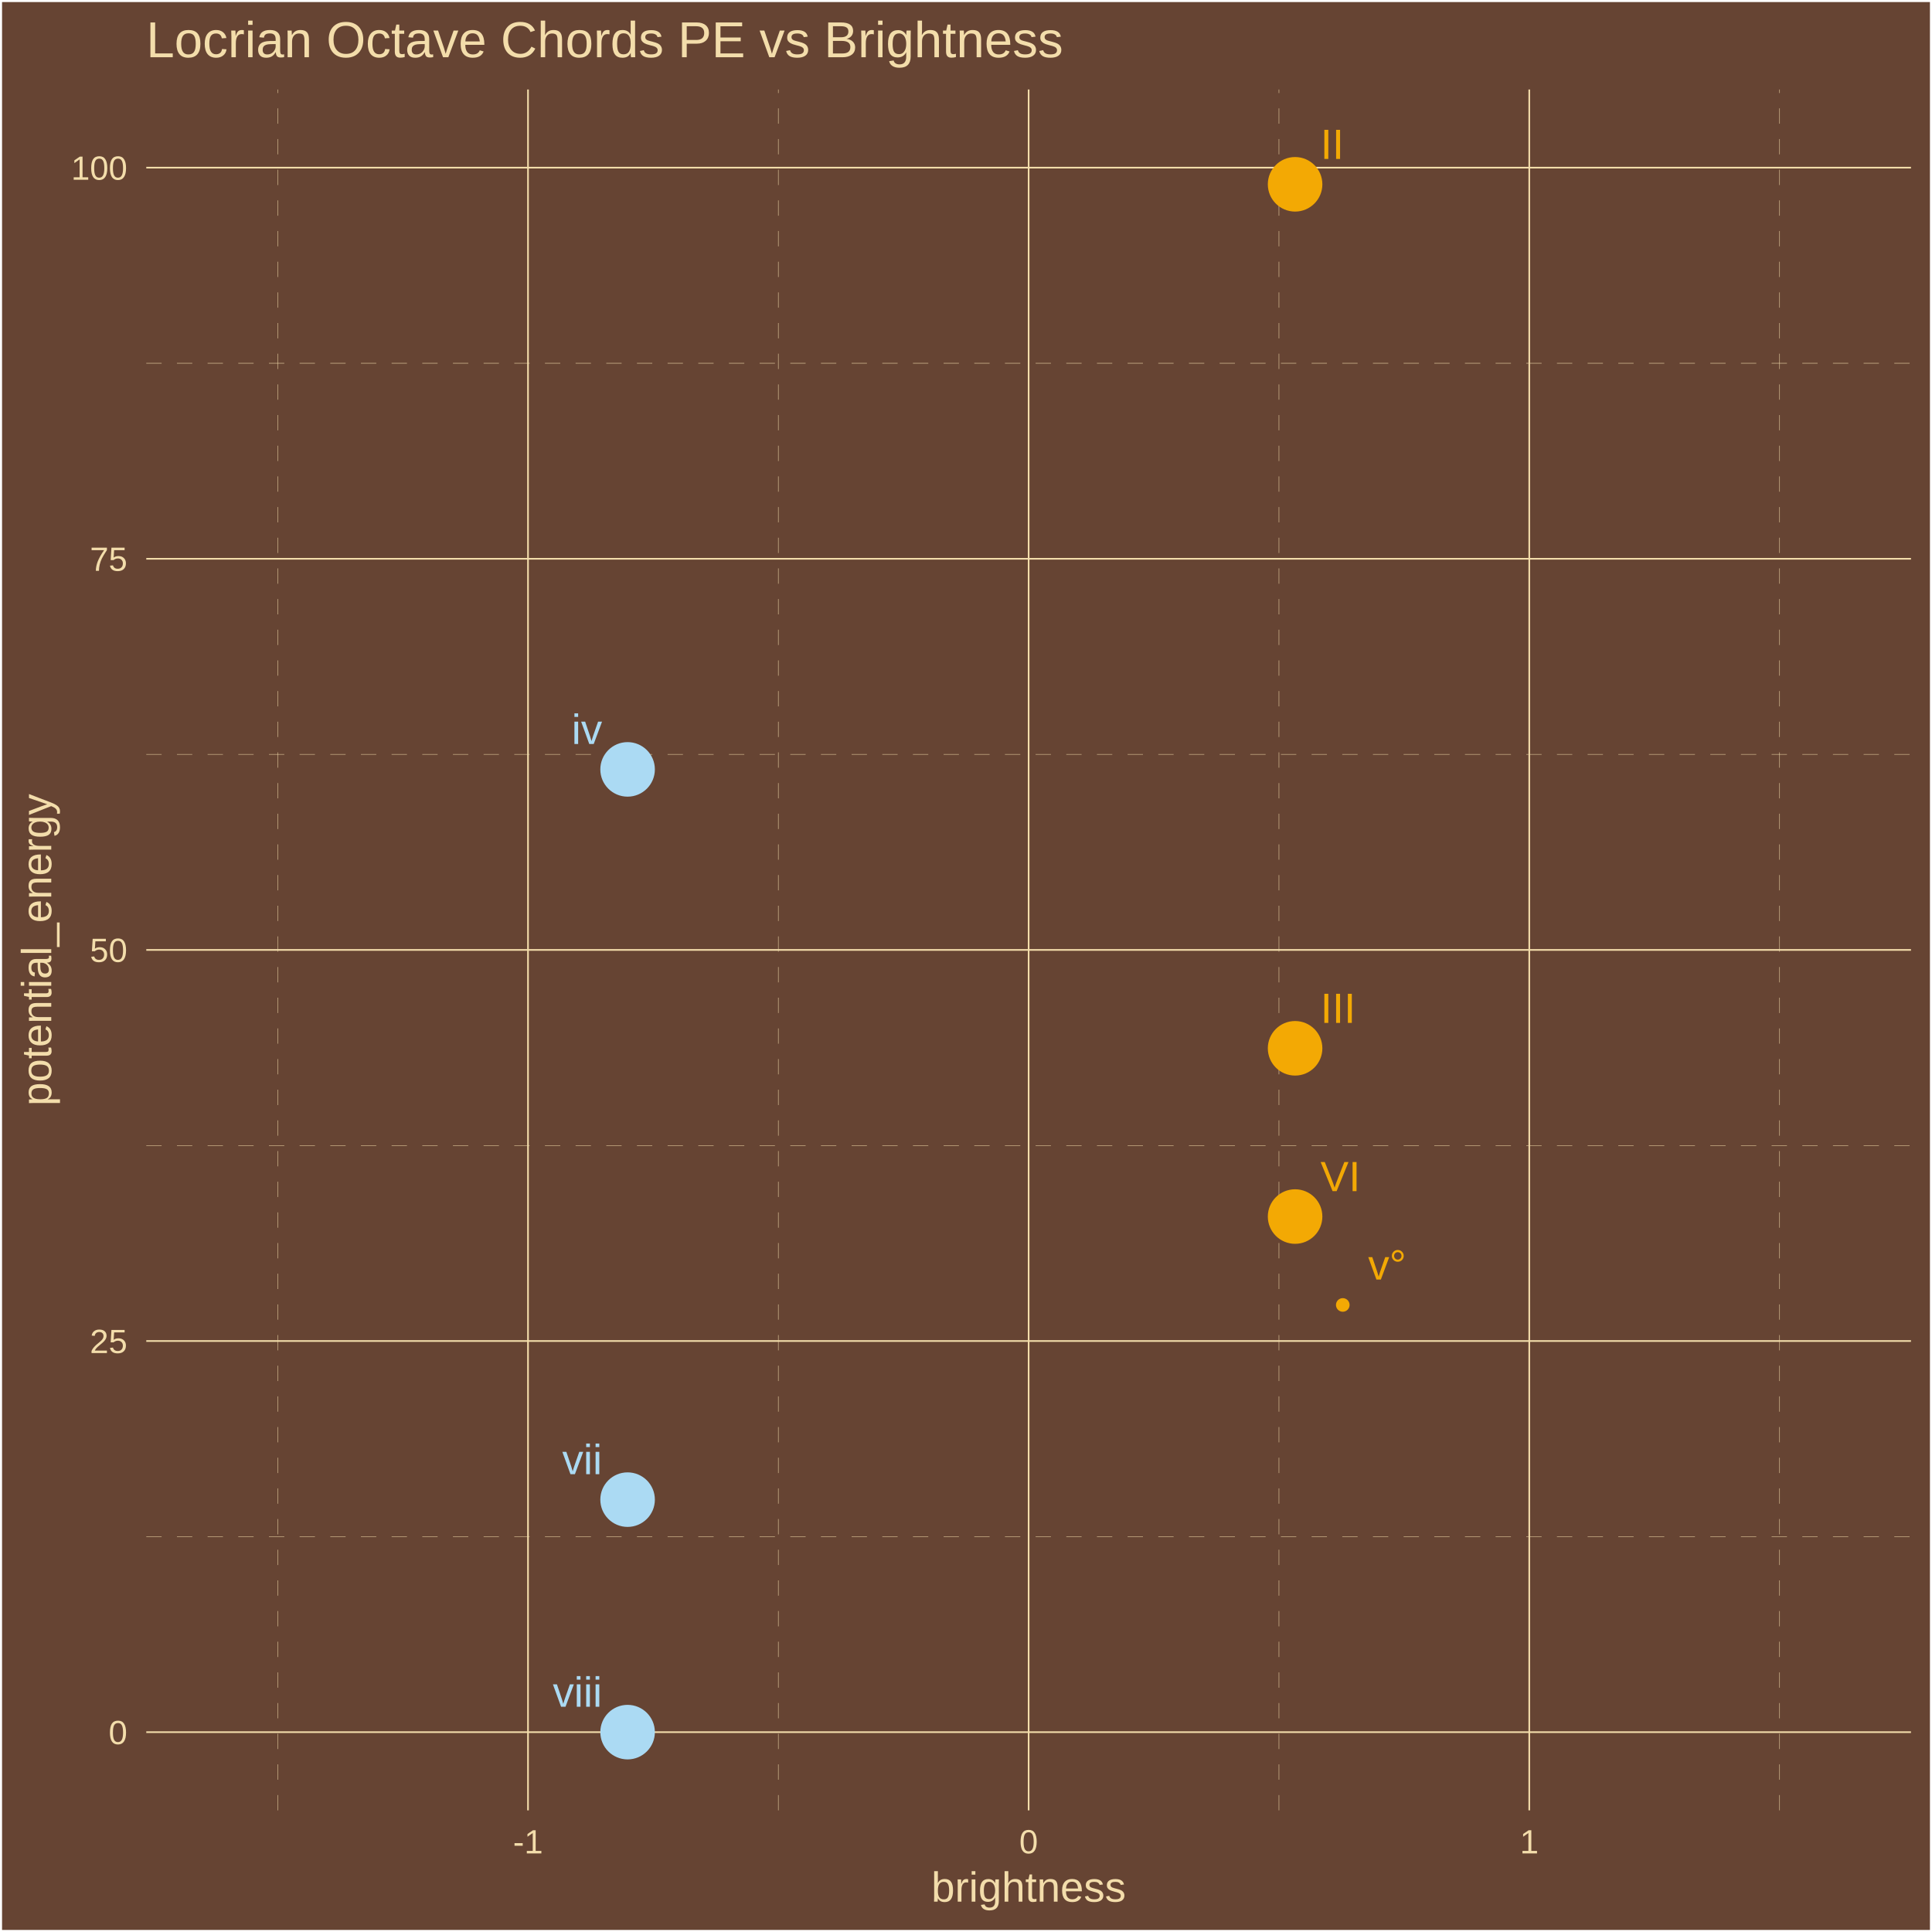
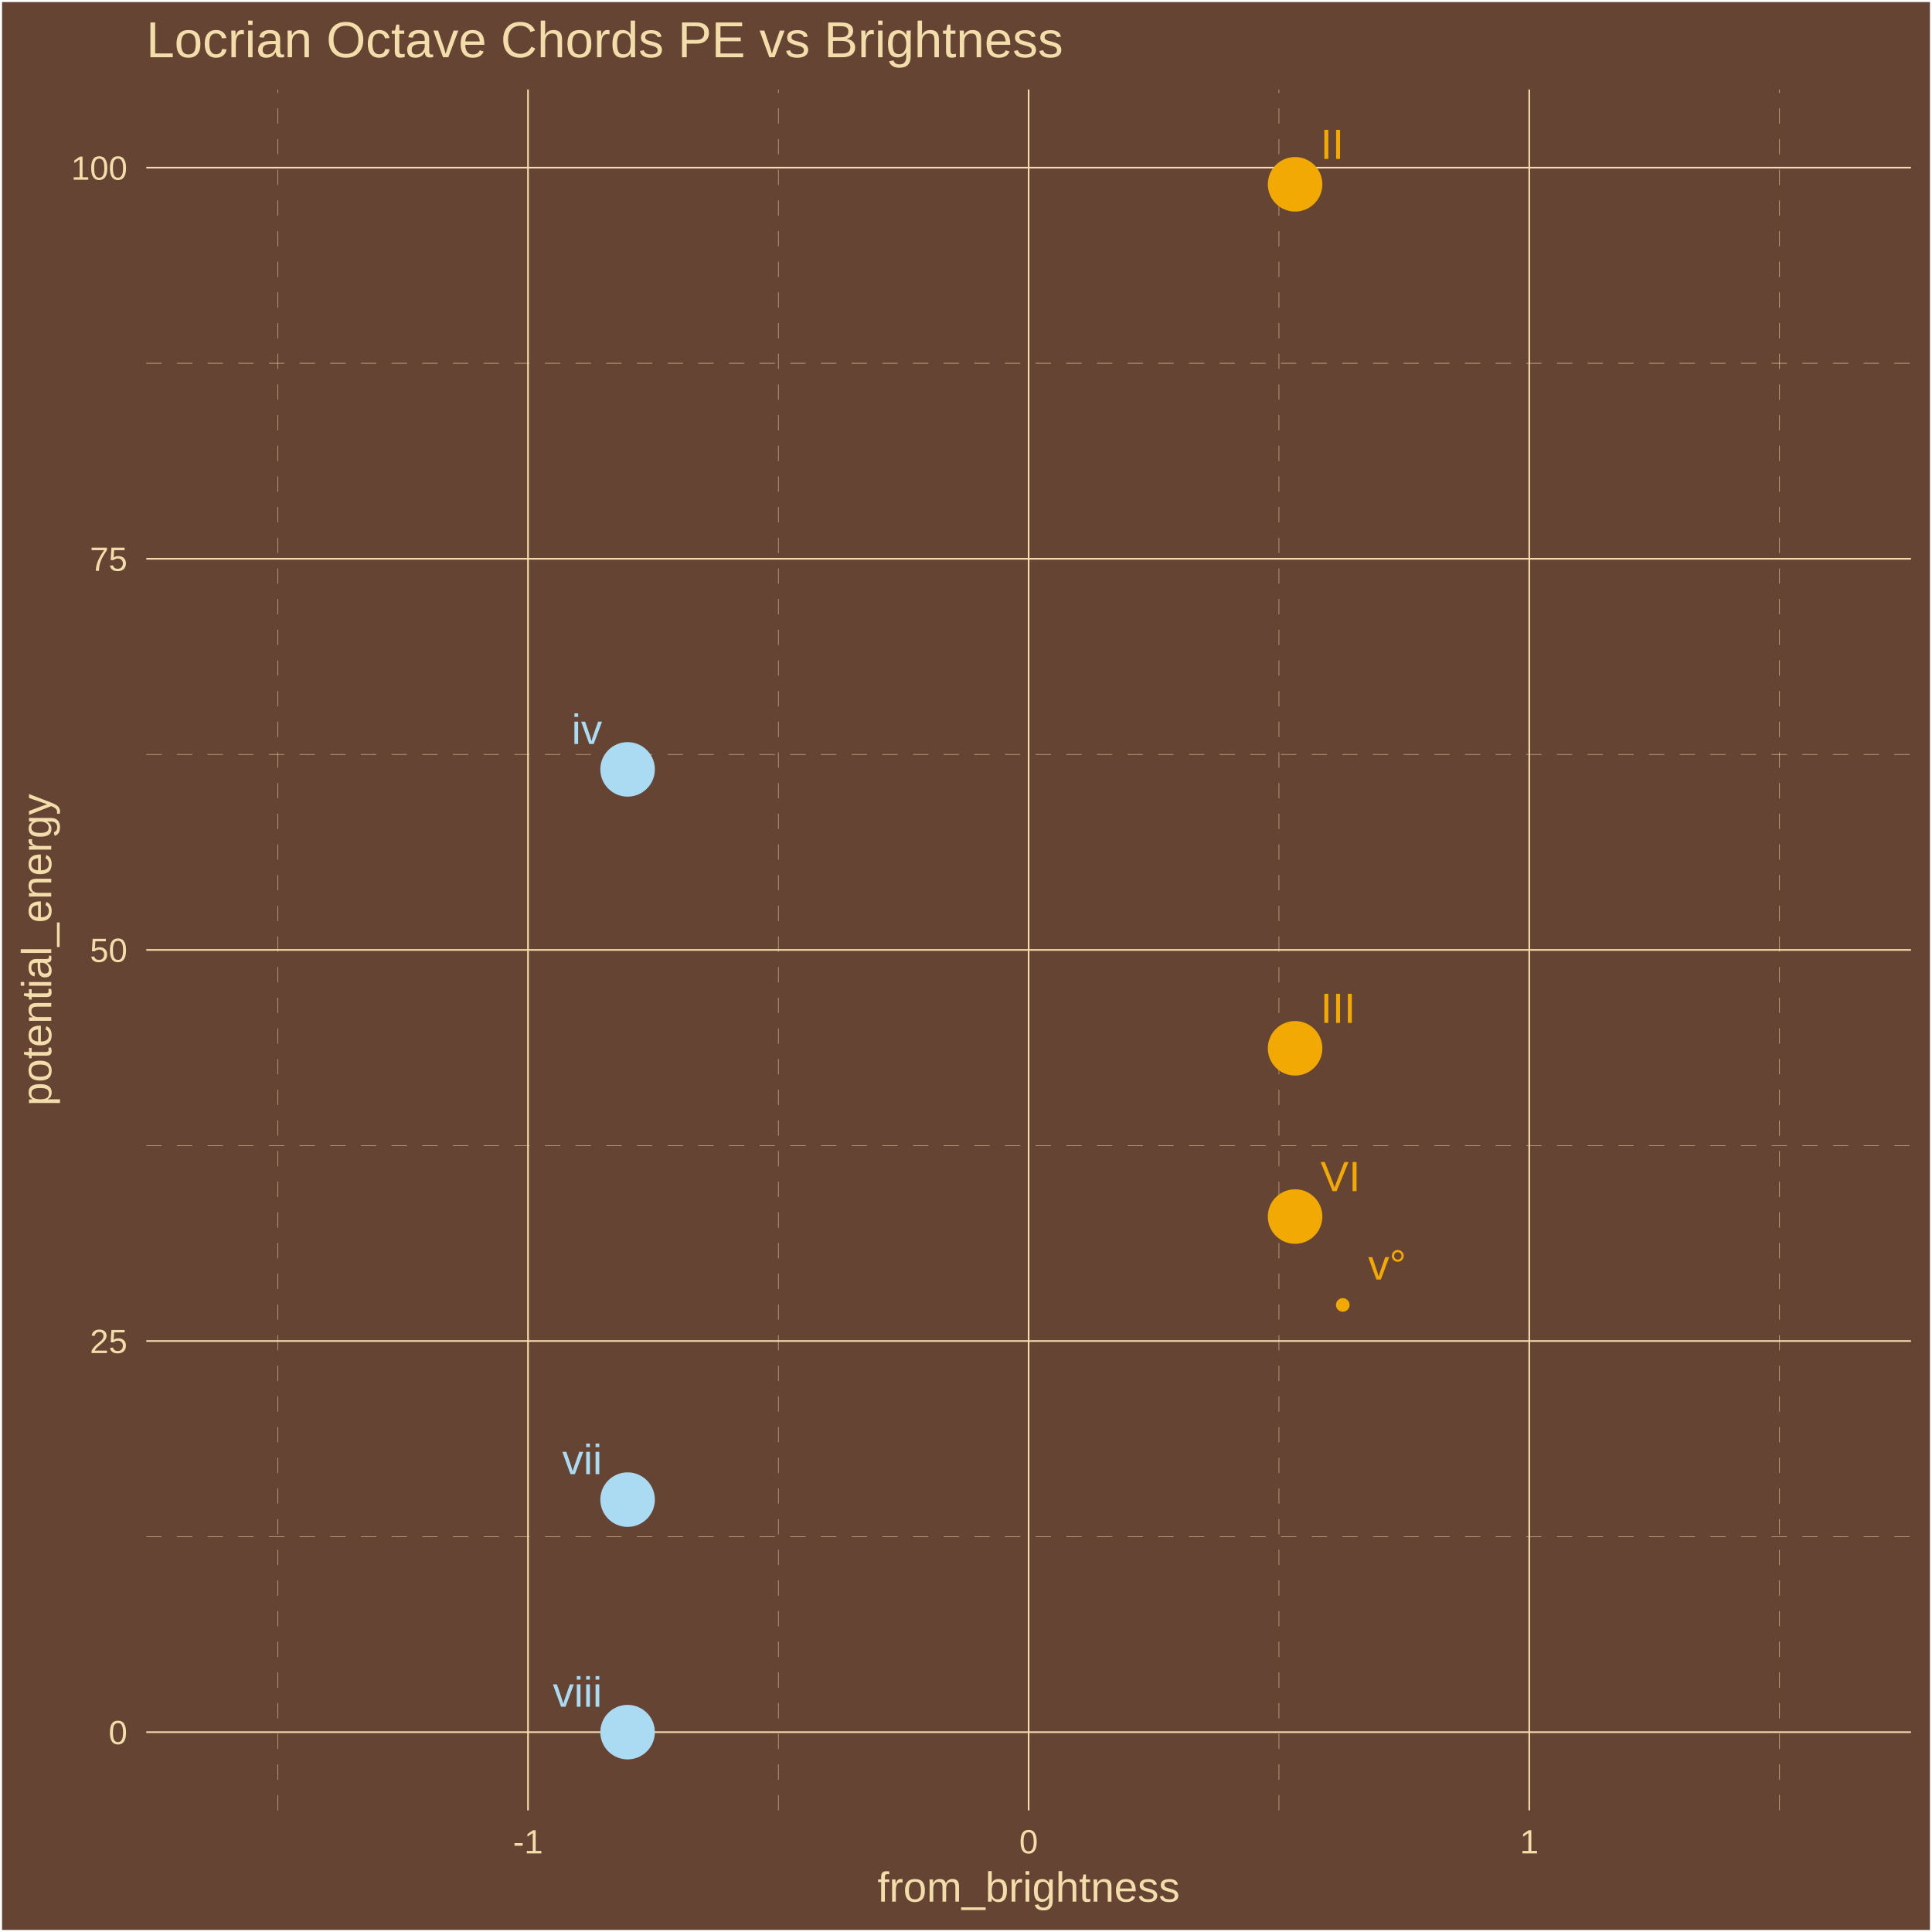
<svg xmlns="http://www.w3.org/2000/svg" class="svglite" width="504.00pt" height="504.00pt" viewBox="0 0 504.00 504.00">
  <defs>
    <style type="text/css">
    .svglite line, .svglite polyline, .svglite polygon, .svglite path, .svglite rect, .svglite circle {
      fill: none;
      stroke: #000000;
      stroke-linecap: round;
      stroke-linejoin: round;
      stroke-miterlimit: 10.00;
    }
    .svglite text {
      white-space: pre;
    }
  </style>
  </defs>
  <rect width="100%" height="100%" style="stroke: none; fill: #664433;" />
  <defs>
    <clipPath id="cpMC4wMHw1MDQuMDB8MC4wMHw1MDQuMDA=">
      <rect x="0.00" y="0.00" width="504.00" height="504.00" />
    </clipPath>
  </defs>
  <g clip-path="url(#cpMC4wMHw1MDQuMDB8MC4wMHw1MDQuMDA=)">
    <rect x="0.00" y="0" width="504.00" height="504.00" style="stroke-width: 1.07; stroke: #FFFFFF; fill: #664433;" />
  </g>
  <defs>
    <clipPath id="cpMzguMTZ8NDk4LjUyfDIzLjM0fDQ3Mi4yNw==">
      <rect x="38.16" y="23.34" width="460.36" height="448.93" />
    </clipPath>
  </defs>
  <g clip-path="url(#cpMzguMTZ8NDk4LjUyfDIzLjM0fDQ3Mi4yNw==)">
    <rect x="38.16" y="23.34" width="460.36" height="448.93" style="stroke-width: 1.07; stroke: none; fill: #664433;" />
    <polyline points="38.16,400.85 498.52,400.85 " style="stroke-width: 0.11; stroke: #F3DDAB; stroke-dasharray: 4.00,4.00; stroke-linecap: butt;" />
    <polyline points="38.16,298.82 498.52,298.82 " style="stroke-width: 0.11; stroke: #F3DDAB; stroke-dasharray: 4.00,4.00; stroke-linecap: butt;" />
    <polyline points="38.16,196.79 498.52,196.79 " style="stroke-width: 0.11; stroke: #F3DDAB; stroke-dasharray: 4.00,4.00; stroke-linecap: butt;" />
    <polyline points="38.16,94.76 498.52,94.76 " style="stroke-width: 0.11; stroke: #F3DDAB; stroke-dasharray: 4.00,4.00; stroke-linecap: butt;" />
    <polyline points="72.44,472.27 72.44,23.34 " style="stroke-width: 0.11; stroke: #F3DDAB; stroke-dasharray: 4.00,4.00; stroke-linecap: butt;" />
    <polyline points="203.04,472.27 203.04,23.34 " style="stroke-width: 0.11; stroke: #F3DDAB; stroke-dasharray: 4.00,4.00; stroke-linecap: butt;" />
    <polyline points="333.64,472.27 333.64,23.34 " style="stroke-width: 0.11; stroke: #F3DDAB; stroke-dasharray: 4.00,4.00; stroke-linecap: butt;" />
    <polyline points="464.24,472.27 464.24,23.34 " style="stroke-width: 0.11; stroke: #F3DDAB; stroke-dasharray: 4.00,4.00; stroke-linecap: butt;" />
    <polyline points="38.16,451.86 498.52,451.86 " style="stroke-width: 0.43; stroke: #F3DDAB; stroke-linecap: butt;" />
    <polyline points="38.16,349.83 498.52,349.83 " style="stroke-width: 0.43; stroke: #F3DDAB; stroke-linecap: butt;" />
    <polyline points="38.16,247.80 498.52,247.80 " style="stroke-width: 0.43; stroke: #F3DDAB; stroke-linecap: butt;" />
    <polyline points="38.16,145.77 498.52,145.77 " style="stroke-width: 0.43; stroke: #F3DDAB; stroke-linecap: butt;" />
    <polyline points="38.16,43.74 498.52,43.74 " style="stroke-width: 0.43; stroke: #F3DDAB; stroke-linecap: butt;" />
    <polyline points="137.74,472.27 137.74,23.34 " style="stroke-width: 0.43; stroke: #F3DDAB; stroke-linecap: butt;" />
    <polyline points="268.34,472.27 268.34,23.34 " style="stroke-width: 0.43; stroke: #F3DDAB; stroke-linecap: butt;" />
    <polyline points="398.94,472.27 398.94,23.34 " style="stroke-width: 0.43; stroke: #F3DDAB; stroke-linecap: butt;" />
    <circle cx="163.72" cy="451.86" r="6.76" style="stroke-width: 0.71; stroke: #ABDAF3; fill: #ABDAF3;" />
    <circle cx="163.72" cy="391.21" r="6.76" style="stroke-width: 0.71; stroke: #ABDAF3; fill: #ABDAF3;" />
    <circle cx="337.85" cy="317.36" r="6.76" style="stroke-width: 0.71; stroke: #F3A904; fill: #F3A904;" />
    <circle cx="350.29" cy="340.42" r="1.42" style="stroke-width: 0.71; stroke: #F3A904; fill: #F3A904;" />
    <circle cx="163.72" cy="200.71" r="6.76" style="stroke-width: 0.71; stroke: #ABDAF3; fill: #ABDAF3;" />
    <circle cx="337.85" cy="273.47" r="6.76" style="stroke-width: 0.71; stroke: #F3A904; fill: #F3A904;" />
    <circle cx="337.85" cy="48.08" r="6.76" style="stroke-width: 0.71; stroke: #F3A904; fill: #F3A904;" />
    <polygon points="138.62,451.86 161.56,451.86 161.47,451.86 161.82,451.84 162.16,451.77 162.48,451.65 162.78,451.48 163.05,451.26 163.28,451.00 163.47,450.70 163.60,450.38 163.69,450.05 163.72,449.70 163.72,449.70 163.72,431.71 163.72,431.71 163.69,431.36 163.60,431.02 163.47,430.70 163.28,430.41 163.05,430.15 162.78,429.93 162.48,429.76 162.16,429.63 161.82,429.56 161.56,429.55 138.62,429.55 138.88,429.56 138.53,429.55 138.18,429.59 137.85,429.69 137.54,429.84 137.25,430.03 137.00,430.28 136.79,430.55 136.63,430.86 136.52,431.19 136.46,431.53 136.46,431.71 136.46,449.70 136.46,449.53 136.46,449.87 136.52,450.22 136.63,450.55 136.79,450.85 137.00,451.13 137.25,451.37 137.54,451.57 137.85,451.72 138.18,451.82 138.53,451.86 " style="stroke-width: nan; stroke: none;" />
    <text x="157.09" y="445.24" text-anchor="end" style="font-size: 11.04px;fill: #ABDAF3; font-family: &quot;Arial&quot;;" textLength="12.86px" lengthAdjust="spacingAndGlyphs">viii</text>
    <polygon points="141.06,391.21 161.56,391.21 161.47,391.20 161.82,391.19 162.16,391.12 162.48,391.00 162.78,390.82 163.05,390.60 163.28,390.34 163.47,390.05 163.60,389.73 163.69,389.39 163.72,389.05 163.72,389.05 163.72,371.05 163.72,371.05 163.69,370.71 163.60,370.37 163.47,370.05 163.28,369.76 163.05,369.50 162.78,369.28 162.48,369.10 162.16,368.98 161.82,368.91 161.56,368.89 141.06,368.89 141.32,368.91 140.98,368.90 140.63,368.94 140.30,369.03 139.98,369.18 139.70,369.38 139.45,369.62 139.24,369.90 139.08,370.21 138.97,370.54 138.91,370.88 138.90,371.05 138.90,389.05 138.91,388.87 138.91,389.22 138.97,389.56 139.08,389.89 139.24,390.20 139.45,390.48 139.70,390.72 139.98,390.92 140.30,391.07 140.63,391.16 140.98,391.20 " style="stroke-width: nan; stroke: none;" />
    <text x="157.09" y="384.58" text-anchor="end" style="font-size: 11.04px;fill: #ABDAF3; font-family: &quot;Arial&quot;;" textLength="10.41px" lengthAdjust="spacingAndGlyphs">vii</text>
    <polygon points="340.01,317.36 360.51,317.36 360.43,317.36 360.78,317.34 361.12,317.27 361.44,317.15 361.74,316.98 362.01,316.76 362.24,316.50 362.43,316.20 362.56,315.88 362.65,315.54 362.67,315.20 362.67,315.20 362.67,297.20 362.67,297.20 362.65,296.86 362.56,296.52 362.43,296.20 362.24,295.91 362.01,295.65 361.74,295.43 361.44,295.25 361.12,295.13 360.78,295.06 360.51,295.04 340.01,295.04 340.27,295.06 339.92,295.05 339.58,295.09 339.24,295.19 338.93,295.33 338.64,295.53 338.39,295.77 338.18,296.05 338.02,296.36 337.91,296.69 337.86,297.03 337.85,297.20 337.85,315.20 337.86,315.02 337.86,315.37 337.91,315.71 338.02,316.04 338.18,316.35 338.39,316.63 338.64,316.87 338.93,317.07 339.24,317.22 339.58,317.31 339.92,317.36 " style="stroke-width: nan; stroke: none;" />
    <text x="344.47" y="310.73" style="font-size: 11.04px;fill: #F3A904; font-family: &quot;Arial&quot;;" textLength="10.43px" lengthAdjust="spacingAndGlyphs">VI</text>
    <polygon points="352.45,340.42 372.46,340.42 372.37,340.42 372.72,340.41 373.06,340.34 373.38,340.21 373.68,340.04 373.95,339.82 374.18,339.56 374.37,339.27 374.50,338.95 374.59,338.61 374.62,338.26 374.62,338.26 374.62,320.27 374.62,320.27 374.59,319.92 374.50,319.59 374.37,319.27 374.18,318.97 373.95,318.71 373.68,318.49 373.38,318.32 373.06,318.20 372.72,318.13 372.46,318.11 352.45,318.11 352.71,318.13 352.36,318.11 352.02,318.15 351.68,318.25 351.37,318.40 351.08,318.60 350.83,318.84 350.62,319.12 350.46,319.42 350.35,319.75 350.29,320.10 350.29,320.27 350.29,338.26 350.29,338.09 350.29,338.44 350.35,338.78 350.46,339.11 350.62,339.42 350.83,339.70 351.08,339.94 351.37,340.13 351.68,340.28 352.02,340.38 352.36,340.42 " style="stroke-width: nan; stroke: none;" />
    <text x="356.91" y="333.80" style="font-size: 11.04px;fill: #F3A904; font-family: &quot;Arial&quot;;" textLength="9.93px" lengthAdjust="spacingAndGlyphs">v°</text>
    <polygon points="143.51,200.71 161.56,200.71 161.47,200.71 161.82,200.70 162.16,200.63 162.48,200.50 162.78,200.33 163.05,200.11 163.28,199.85 163.47,199.55 163.60,199.23 163.69,198.90 163.72,198.55 163.72,198.55 163.72,180.56 163.72,180.56 163.69,180.21 163.60,179.87 163.47,179.55 163.28,179.26 163.05,179.00 162.78,178.78 162.48,178.61 162.16,178.48 161.82,178.41 161.56,178.40 143.51,178.40 143.77,178.41 143.43,178.40 143.08,178.44 142.75,178.54 142.43,178.69 142.15,178.88 141.90,179.13 141.69,179.40 141.53,179.71 141.41,180.04 141.36,180.38 141.35,180.56 141.35,198.55 141.36,198.38 141.36,198.72 141.41,199.07 141.53,199.40 141.69,199.71 141.90,199.98 142.15,200.22 142.43,200.42 142.75,200.57 143.08,200.67 143.43,200.71 " style="stroke-width: nan; stroke: none;" />
    <text x="157.09" y="194.09" text-anchor="end" style="font-size: 11.04px;fill: #ABDAF3; font-family: &quot;Arial&quot;;" textLength="7.96px" lengthAdjust="spacingAndGlyphs">iv</text>
    <polygon points="340.01,273.47 359.29,273.47 359.20,273.47 359.55,273.45 359.89,273.38 360.22,273.26 360.52,273.08 360.79,272.87 361.02,272.60 361.20,272.31 361.34,271.99 361.42,271.65 361.45,271.31 361.45,271.31 361.45,253.31 361.45,253.31 361.42,252.97 361.34,252.63 361.20,252.31 361.02,252.02 360.79,251.76 360.52,251.54 360.22,251.36 359.89,251.24 359.55,251.17 359.29,251.15 340.01,251.15 340.27,251.17 339.92,251.16 339.58,251.20 339.24,251.29 338.93,251.44 338.64,251.64 338.39,251.88 338.18,252.16 338.02,252.47 337.91,252.80 337.86,253.14 337.85,253.31 337.85,271.31 337.86,271.13 337.86,271.48 337.91,271.82 338.02,272.15 338.18,272.46 338.39,272.74 338.64,272.98 338.93,273.18 339.24,273.33 339.58,273.42 339.92,273.47 " style="stroke-width: nan; stroke: none;" />
    <text x="344.47" y="266.84" style="font-size: 11.04px;fill: #F3A904; font-family: &quot;Arial&quot;;" textLength="9.20px" lengthAdjust="spacingAndGlyphs">III</text>
    <polygon points="340.01,48.08 356.22,48.08 356.14,48.08 356.48,48.07 356.82,48.00 357.15,47.87 357.45,47.70 357.72,47.48 357.95,47.22 358.14,46.93 358.27,46.61 358.36,46.27 358.38,45.92 358.38,45.92 358.38,27.93 358.38,27.93 358.36,27.58 358.27,27.25 358.14,26.93 357.95,26.63 357.72,26.37 357.45,26.15 357.15,25.98 356.82,25.85 356.48,25.78 356.22,25.77 340.01,25.77 340.27,25.78 339.92,25.77 339.58,25.81 339.24,25.91 338.93,26.06 338.64,26.26 338.39,26.50 338.18,26.77 338.02,27.08 337.91,27.41 337.86,27.76 337.85,27.93 337.85,45.92 337.86,45.75 337.86,46.10 337.91,46.44 338.02,46.77 338.18,47.08 338.39,47.35 338.64,47.60 338.93,47.79 339.24,47.94 339.58,48.04 339.92,48.08 " style="stroke-width: nan; stroke: none;" />
    <text x="344.47" y="41.46" style="font-size: 11.04px;fill: #F3A904; font-family: &quot;Arial&quot;;" textLength="6.13px" lengthAdjust="spacingAndGlyphs">II</text>
  </g>
  <g clip-path="url(#cpMC4wMHw1MDQuMDB8MC4wMHw1MDQuMDA=)">
    <text x="33.23" y="455.01" text-anchor="end" style="font-size: 8.80px;fill: #F3DDAB; font-family: &quot;Arial&quot;;" textLength="4.90px" lengthAdjust="spacingAndGlyphs">0</text>
    <text x="33.23" y="352.98" text-anchor="end" style="font-size: 8.80px;fill: #F3DDAB; font-family: &quot;Arial&quot;;" textLength="9.79px" lengthAdjust="spacingAndGlyphs">25</text>
    <text x="33.23" y="250.95" text-anchor="end" style="font-size: 8.80px;fill: #F3DDAB; font-family: &quot;Arial&quot;;" textLength="9.79px" lengthAdjust="spacingAndGlyphs">50</text>
    <text x="33.23" y="148.92" text-anchor="end" style="font-size: 8.80px;fill: #F3DDAB; font-family: &quot;Arial&quot;;" textLength="9.79px" lengthAdjust="spacingAndGlyphs">75</text>
    <text x="33.23" y="46.90" text-anchor="end" style="font-size: 8.80px;fill: #F3DDAB; font-family: &quot;Arial&quot;;" textLength="14.69px" lengthAdjust="spacingAndGlyphs">100</text>
    <text x="137.74" y="483.50" text-anchor="middle" style="font-size: 8.80px;fill: #F3DDAB; font-family: &quot;Arial&quot;;" textLength="7.83px" lengthAdjust="spacingAndGlyphs">-1</text>
    <text x="268.34" y="483.50" text-anchor="middle" style="font-size: 8.80px;fill: #F3DDAB; font-family: &quot;Arial&quot;;" textLength="4.90px" lengthAdjust="spacingAndGlyphs">0</text>
    <text x="398.94" y="483.50" text-anchor="middle" style="font-size: 8.80px;fill: #F3DDAB; font-family: &quot;Arial&quot;;" textLength="4.90px" lengthAdjust="spacingAndGlyphs">1</text>
-     <text x="268.34" y="496.09" text-anchor="middle" style="font-size: 11.00px;fill: #F3DDAB; font-family: &quot;Arial&quot;;" textLength="50.76px" lengthAdjust="spacingAndGlyphs">brightness</text>
+     <text x="268.34" y="496.09" text-anchor="middle" style="font-size: 11.00px;fill: #F3DDAB; font-family: &quot;Arial&quot;;" textLength="78.88px" lengthAdjust="spacingAndGlyphs">from_brightness</text>
    <text transform="translate(13.37,247.80) rotate(-90)" text-anchor="middle" style="font-size: 11.00px;fill: #F3DDAB; font-family: &quot;Arial&quot;;" textLength="81.35px" lengthAdjust="spacingAndGlyphs">potential_energy</text>
    <text x="38.16" y="14.94" style="font-size: 13.20px;fill: #F3DDAB; font-family: &quot;Arial&quot;;" textLength="239.01px" lengthAdjust="spacingAndGlyphs">Locrian Octave Chords PE vs Brightness</text>
  </g>
</svg>
